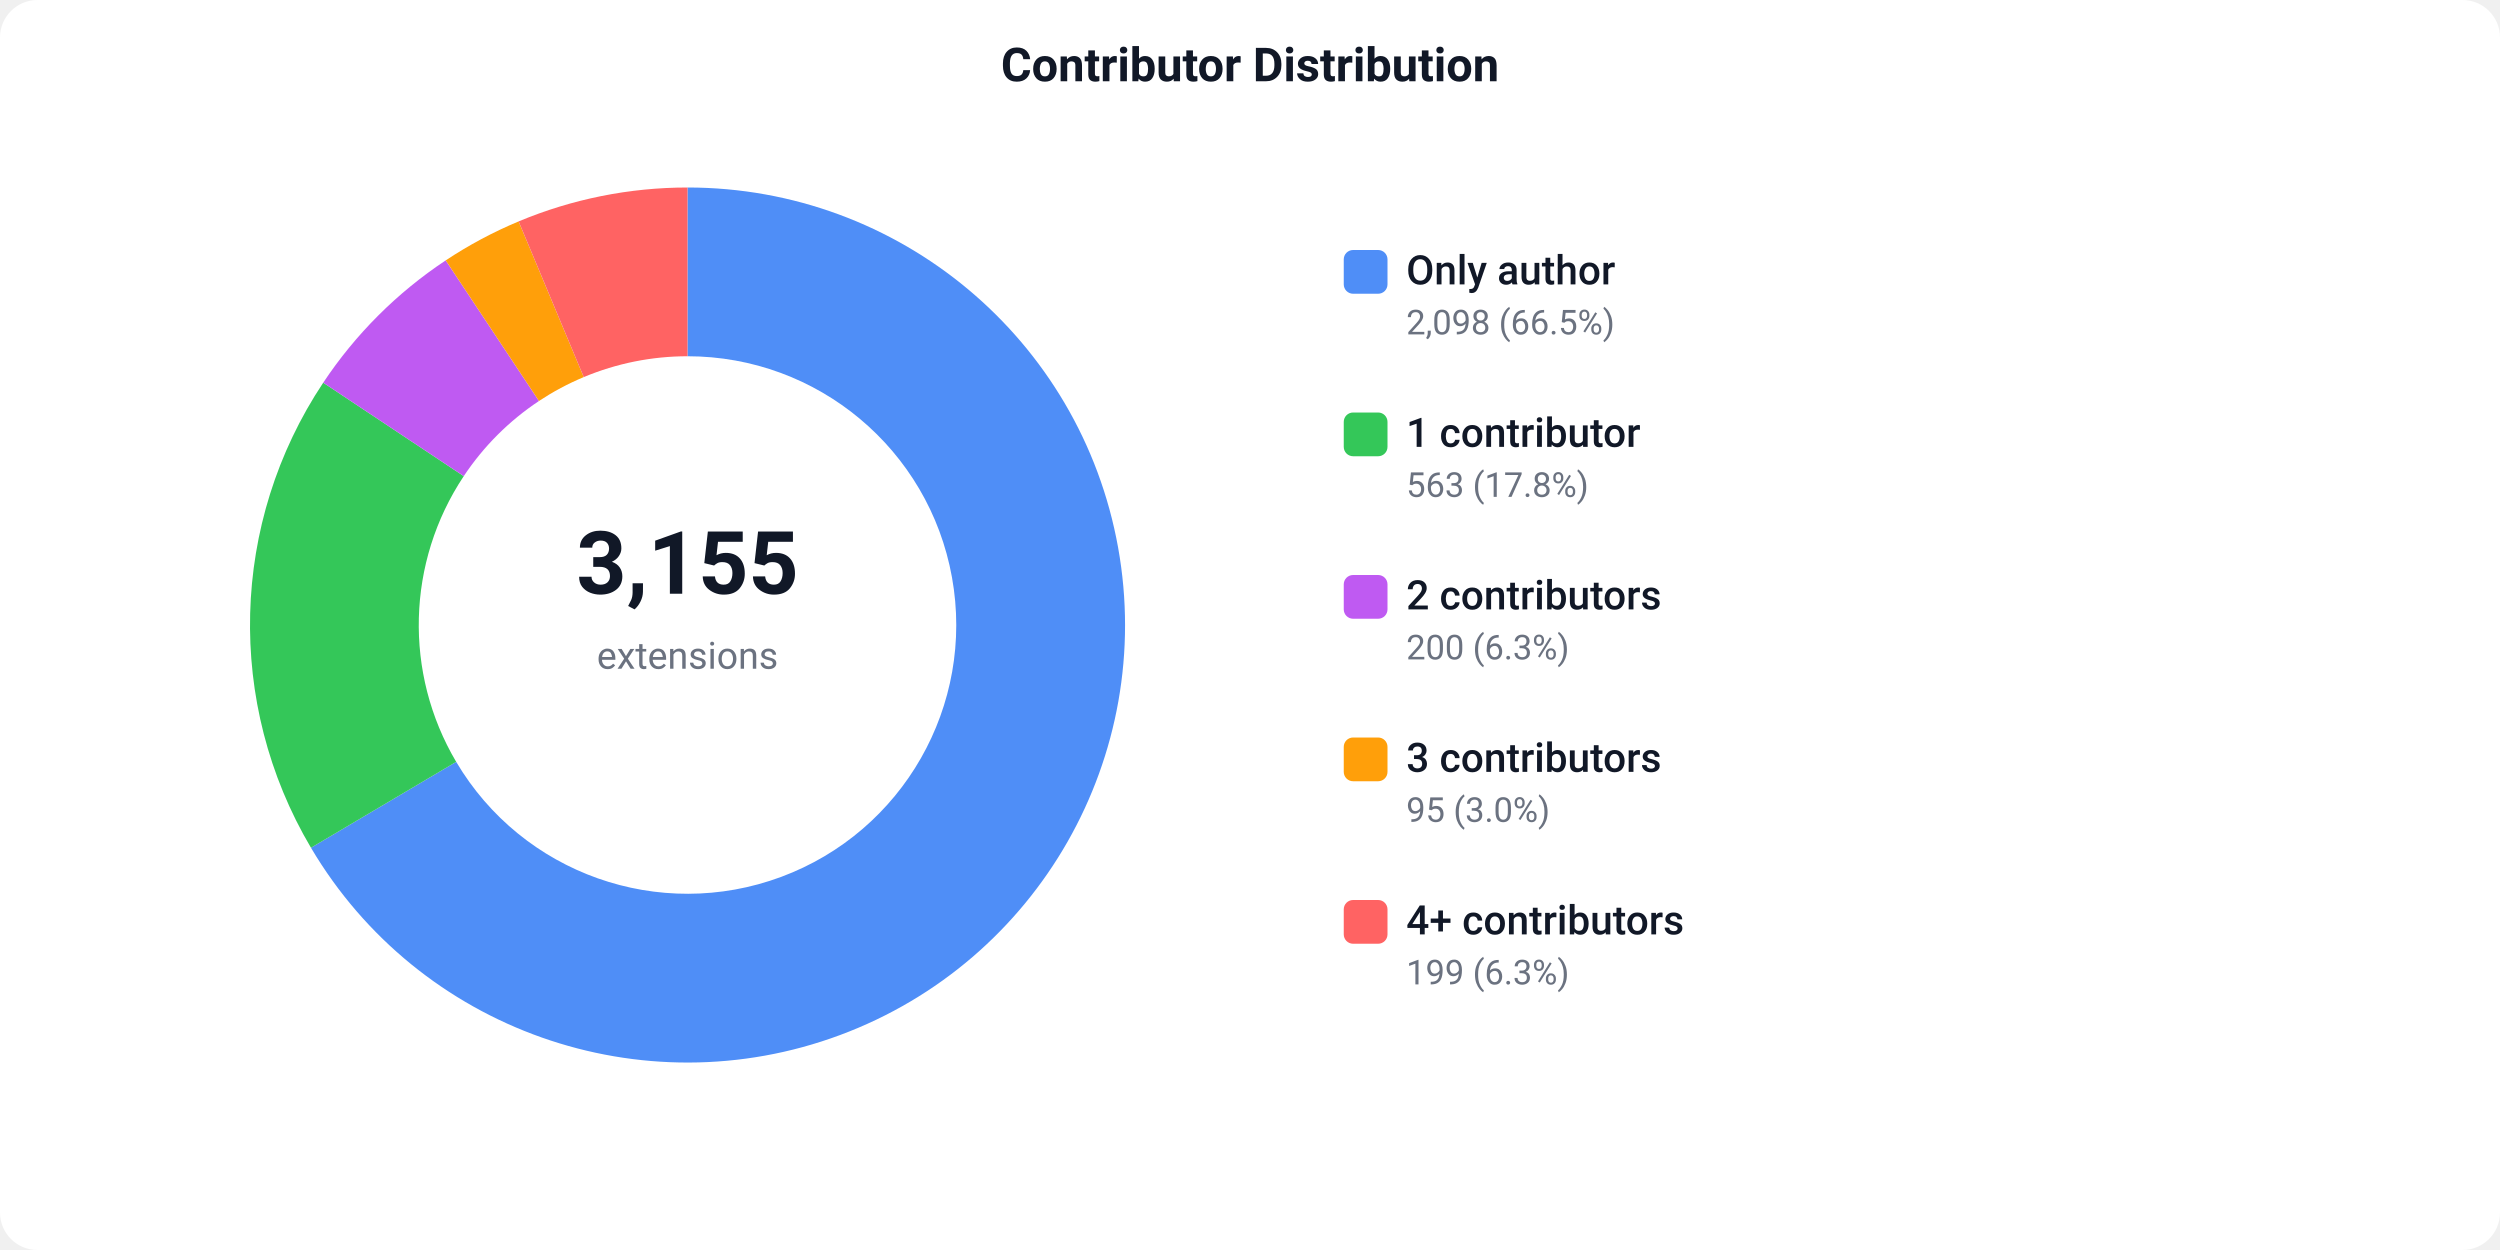
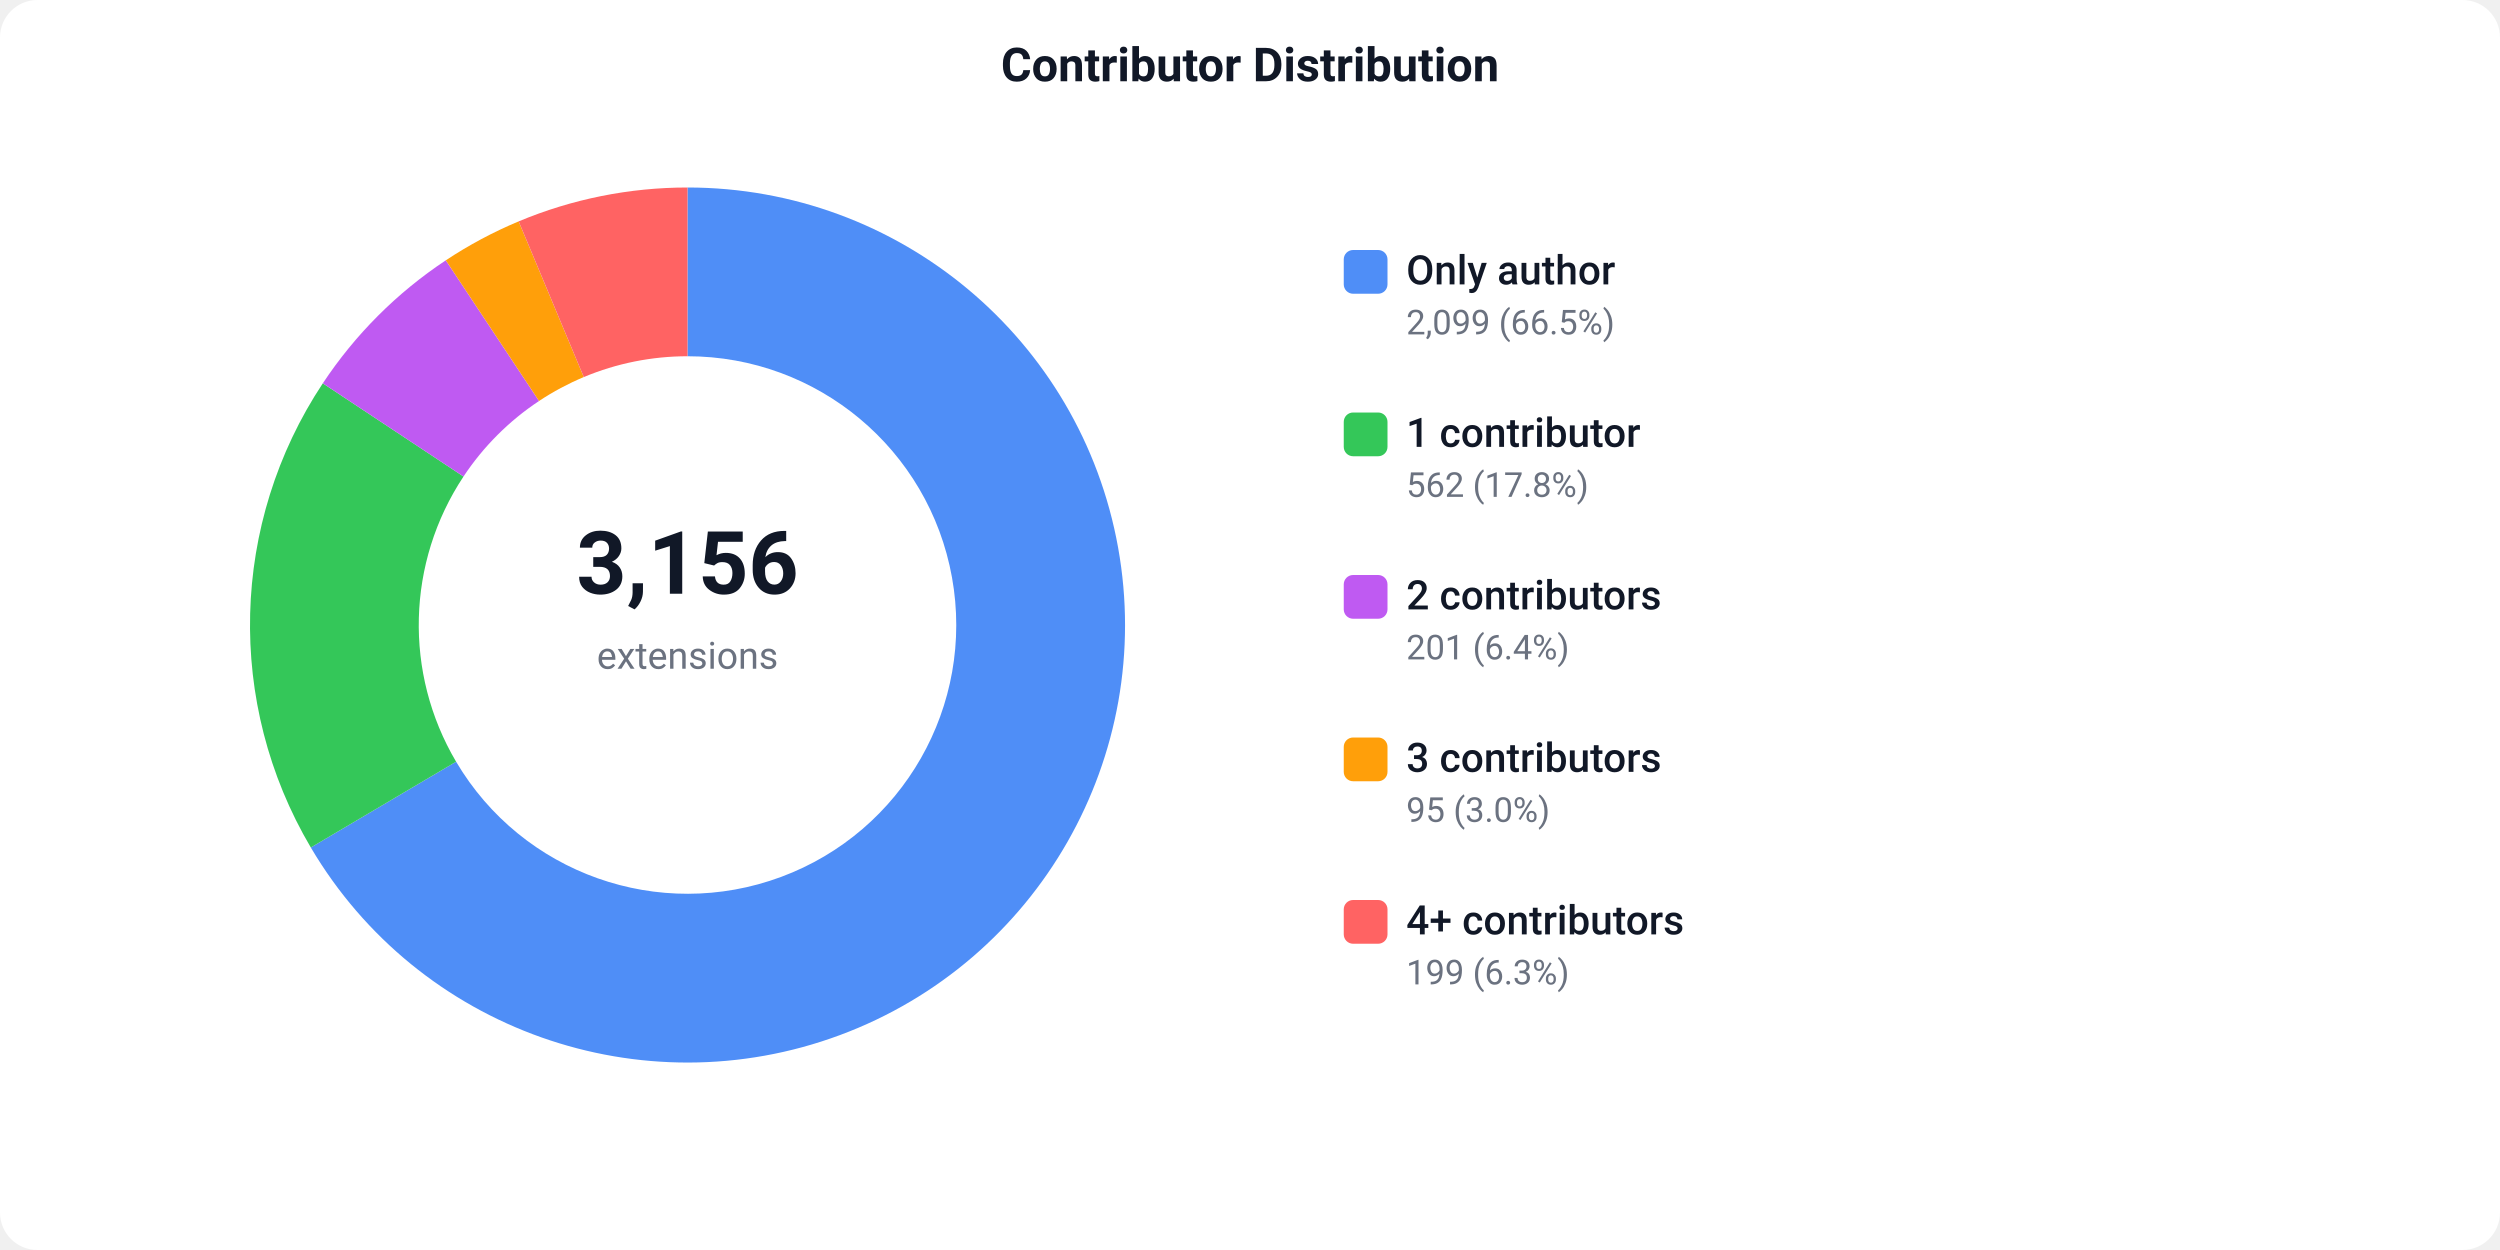
<svg xmlns="http://www.w3.org/2000/svg" width="800" height="400" viewBox="0 0 800 400">
  <defs>
    <style>text { font-family: -apple-system, BlinkMacSystemFont, 'Segoe UI', Roboto, sans-serif; }</style>
  </defs>
  <rect width="800" height="400" fill="#ffffff" rx="12" />
  <text x="400" y="26" text-anchor="middle" font-size="15" font-weight="600" fill="#111827">Contributor Distribution</text>
-   <path d="M 220.00 60.00 A 140 140 0 1 1 99.51 271.28 L 145.98 243.79 A 86 86 0 1 0 220.00 114.00 Z" fill="#4F8EF7" />
-   <path d="M 99.51 271.28 A 140 140 0 0 1 103.43 122.46 L 148.40 152.37 A 86 86 0 0 0 145.98 243.79 Z" fill="#34C759" />
-   <path d="M 103.43 122.46 A 140 140 0 0 1 142.63 83.32 L 172.47 128.32 A 86 86 0 0 0 148.40 152.37 Z" fill="#BF5AF2" />
-   <path d="M 142.63 83.32 A 140 140 0 0 1 165.96 70.85 L 186.80 120.67 A 86 86 0 0 0 172.47 128.32 Z" fill="#FF9F0A" />
-   <path d="M 165.96 70.85 A 140 140 0 0 1 220.00 60.00 L 220.00 114.00 A 86 86 0 0 0 186.80 120.67 Z" fill="#FF6363" />
-   <text x="220" y="190" text-anchor="middle" font-size="28" font-weight="700" fill="#111827">3,155</text>
+   <path d="M 220.00 60.00 A 140 140 0 1 1 99.46 271.20 L 145.95 243.74 A 86 86 0 1 0 220.00 114.00 Z" fill="#4F8EF7" />
+   <path d="M 99.46 271.20 A 140 140 0 0 1 103.30 122.66 L 148.32 152.49 A 86 86 0 0 0 145.95 243.74 Z" fill="#34C759" />
+   <path d="M 103.30 122.66 A 140 140 0 0 1 142.66 83.30 L 172.49 128.32 A 86 86 0 0 0 148.32 152.49 Z" fill="#BF5AF2" />
+   <path d="M 142.66 83.30 A 140 140 0 0 1 165.97 70.84 L 186.81 120.66 A 86 86 0 0 0 172.49 128.32 Z" fill="#FF9F0A" />
+   <path d="M 165.97 70.84 A 140 140 0 0 1 220.00 60.00 L 220.00 114.00 A 86 86 0 0 0 186.81 120.66 Z" fill="#FF6363" />
+   <text x="220" y="190" text-anchor="middle" font-size="28" font-weight="700" fill="#111827">3,156</text>
  <text x="220" y="214" text-anchor="middle" font-size="12" fill="#6b7280">extensions</text>
  <rect x="430" y="80" width="14" height="14" fill="#4F8EF7" rx="3" />
  <text x="450" y="91" font-size="13" font-weight="500" fill="#111827">Only author</text>
-   <text x="450" y="107" font-size="11" fill="#6b7280">2,098 (66.5%)</text>
+   <text x="450" y="107" font-size="11" fill="#6b7280">2,099 (66.5%)</text>
  <rect x="430" y="132" width="14" height="14" fill="#34C759" rx="3" />
  <text x="450" y="143" font-size="13" font-weight="500" fill="#111827">1 contributor</text>
-   <text x="450" y="159" font-size="11" fill="#6b7280">563 (17.8%)</text>
+   <text x="450" y="159" font-size="11" fill="#6b7280">562 (17.8%)</text>
  <rect x="430" y="184" width="14" height="14" fill="#BF5AF2" rx="3" />
  <text x="450" y="195" font-size="13" font-weight="500" fill="#111827">2 contributors</text>
-   <text x="450" y="211" font-size="11" fill="#6b7280">200 (6.3%)</text>
+   <text x="450" y="211" font-size="11" fill="#6b7280">201 (6.4%)</text>
  <rect x="430" y="236" width="14" height="14" fill="#FF9F0A" rx="3" />
  <text x="450" y="247" font-size="13" font-weight="500" fill="#111827">3 contributors</text>
  <text x="450" y="263" font-size="11" fill="#6b7280">95 (3.0%)</text>
  <rect x="430" y="288" width="14" height="14" fill="#FF6363" rx="3" />
  <text x="450" y="299" font-size="13" font-weight="500" fill="#111827">4+ contributors</text>
  <text x="450" y="315" font-size="11" fill="#6b7280">199 (6.3%)</text>
</svg>
